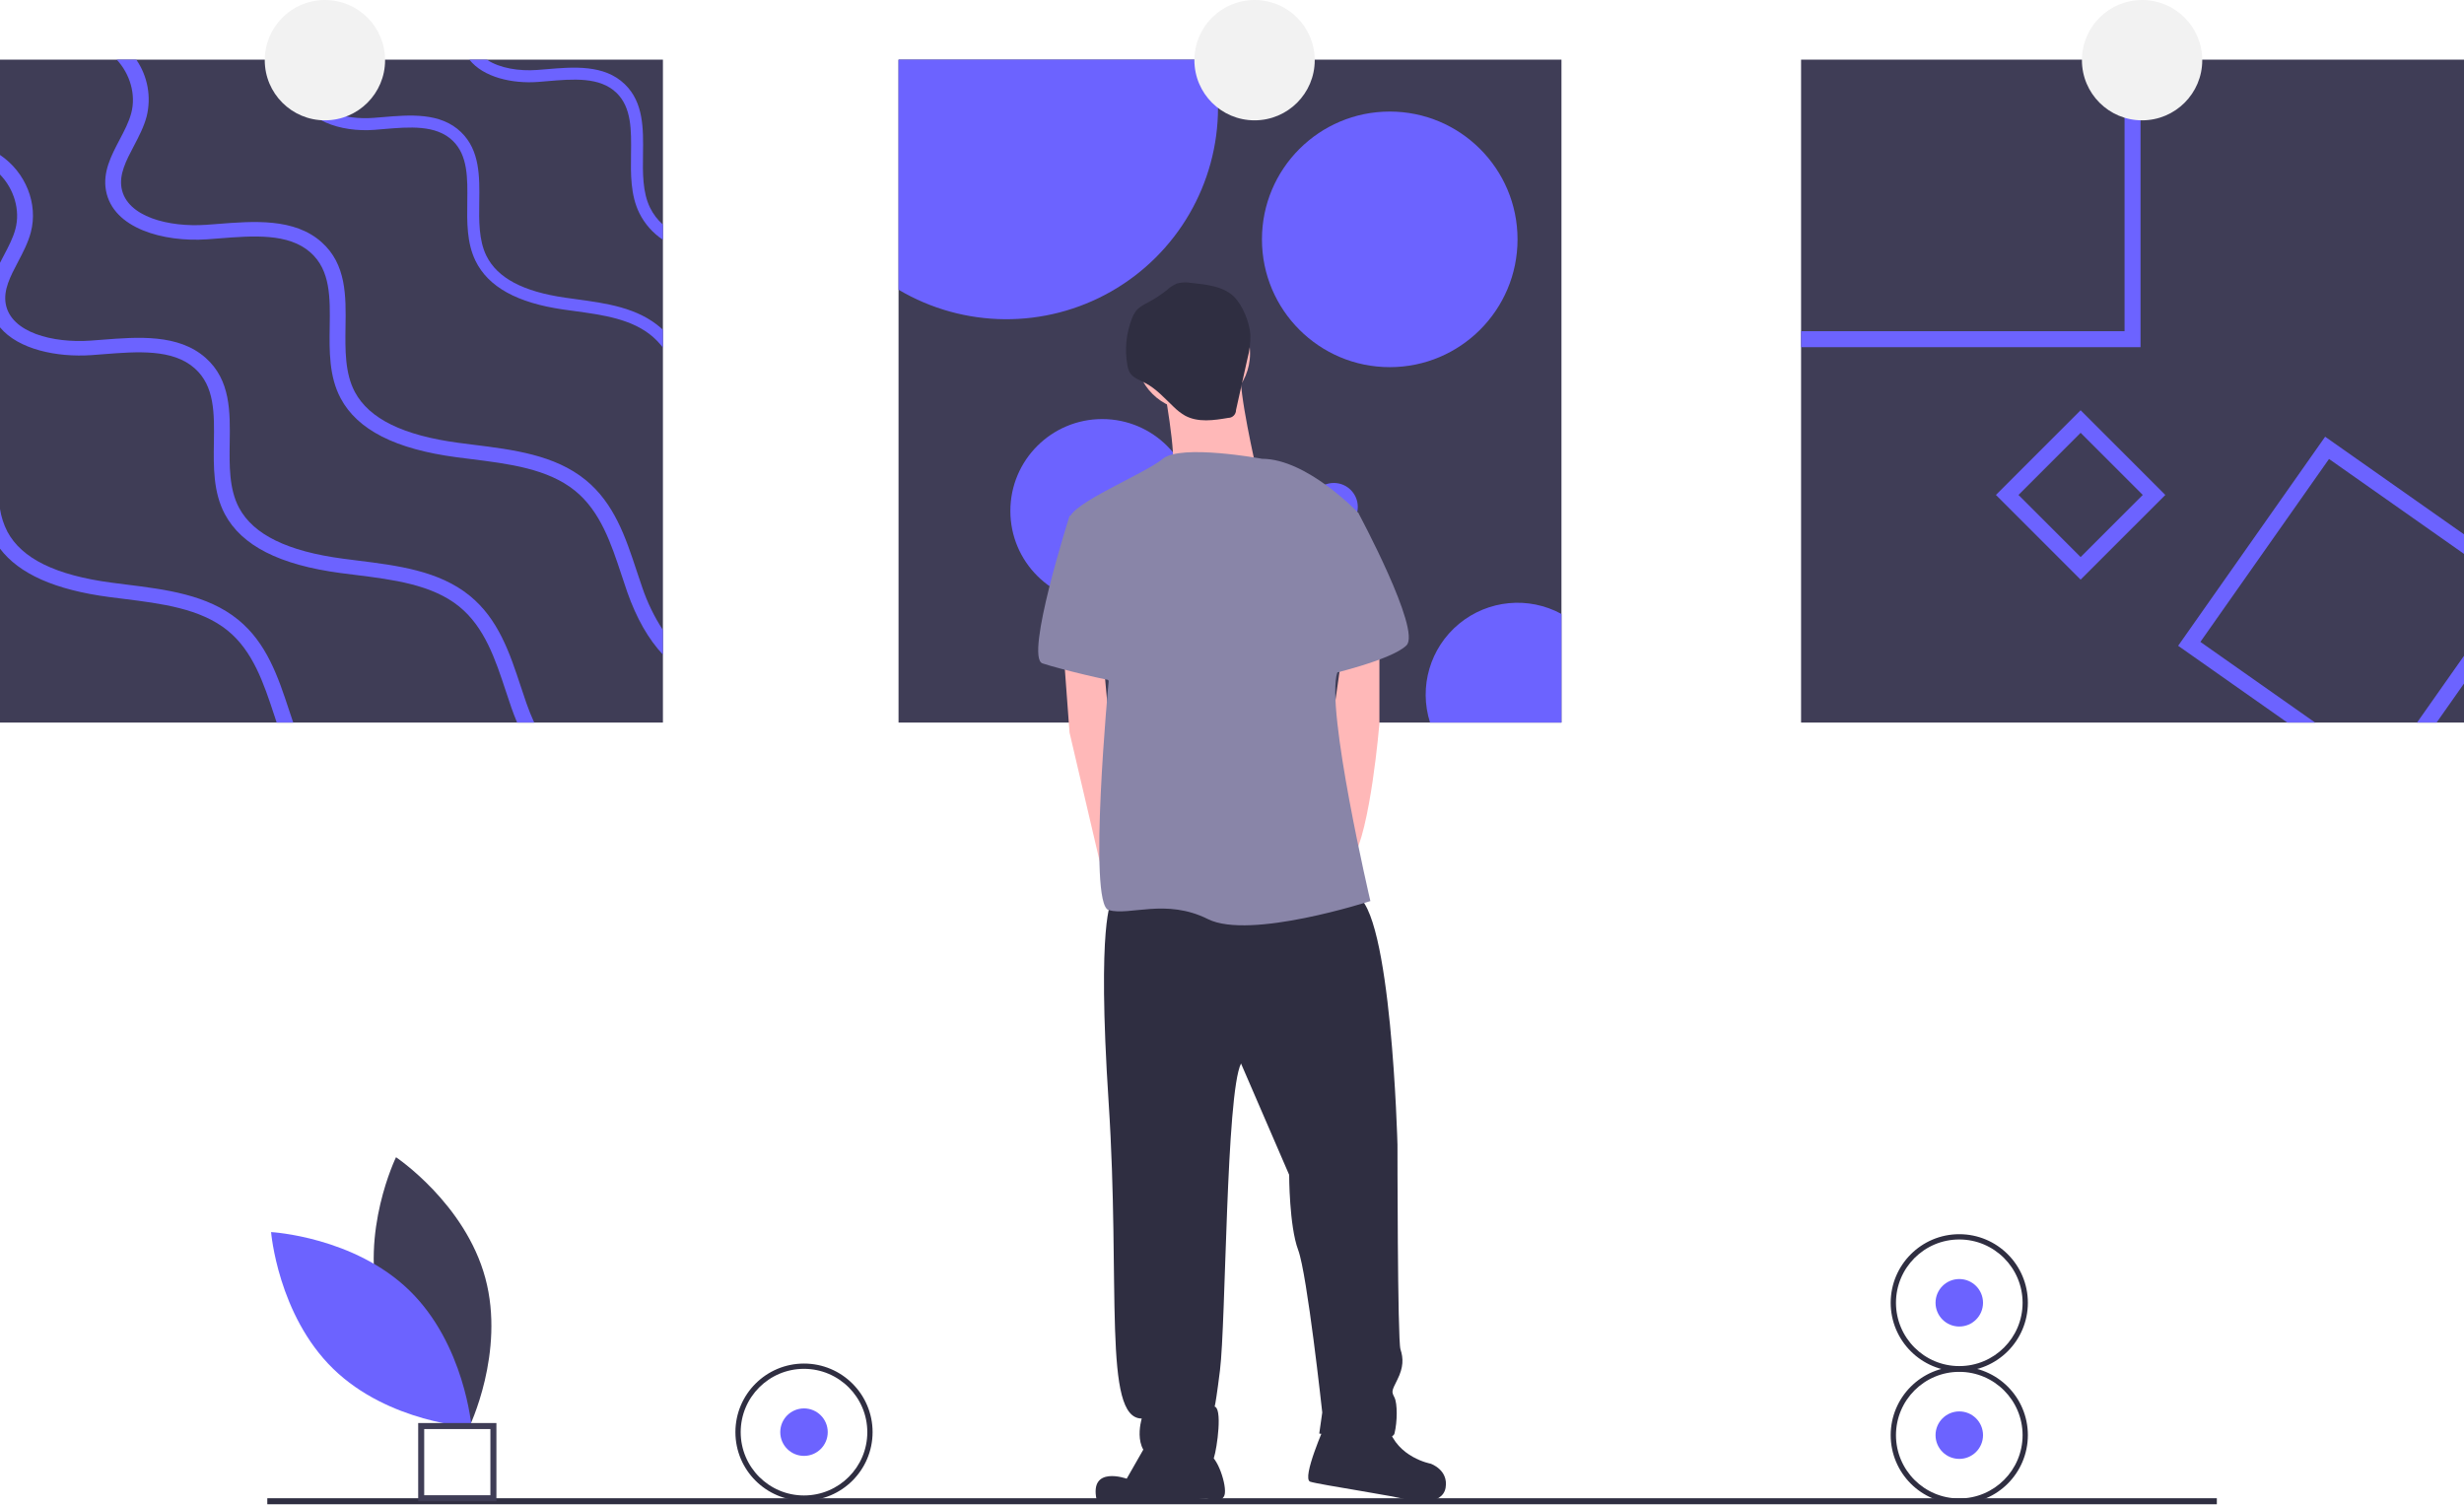
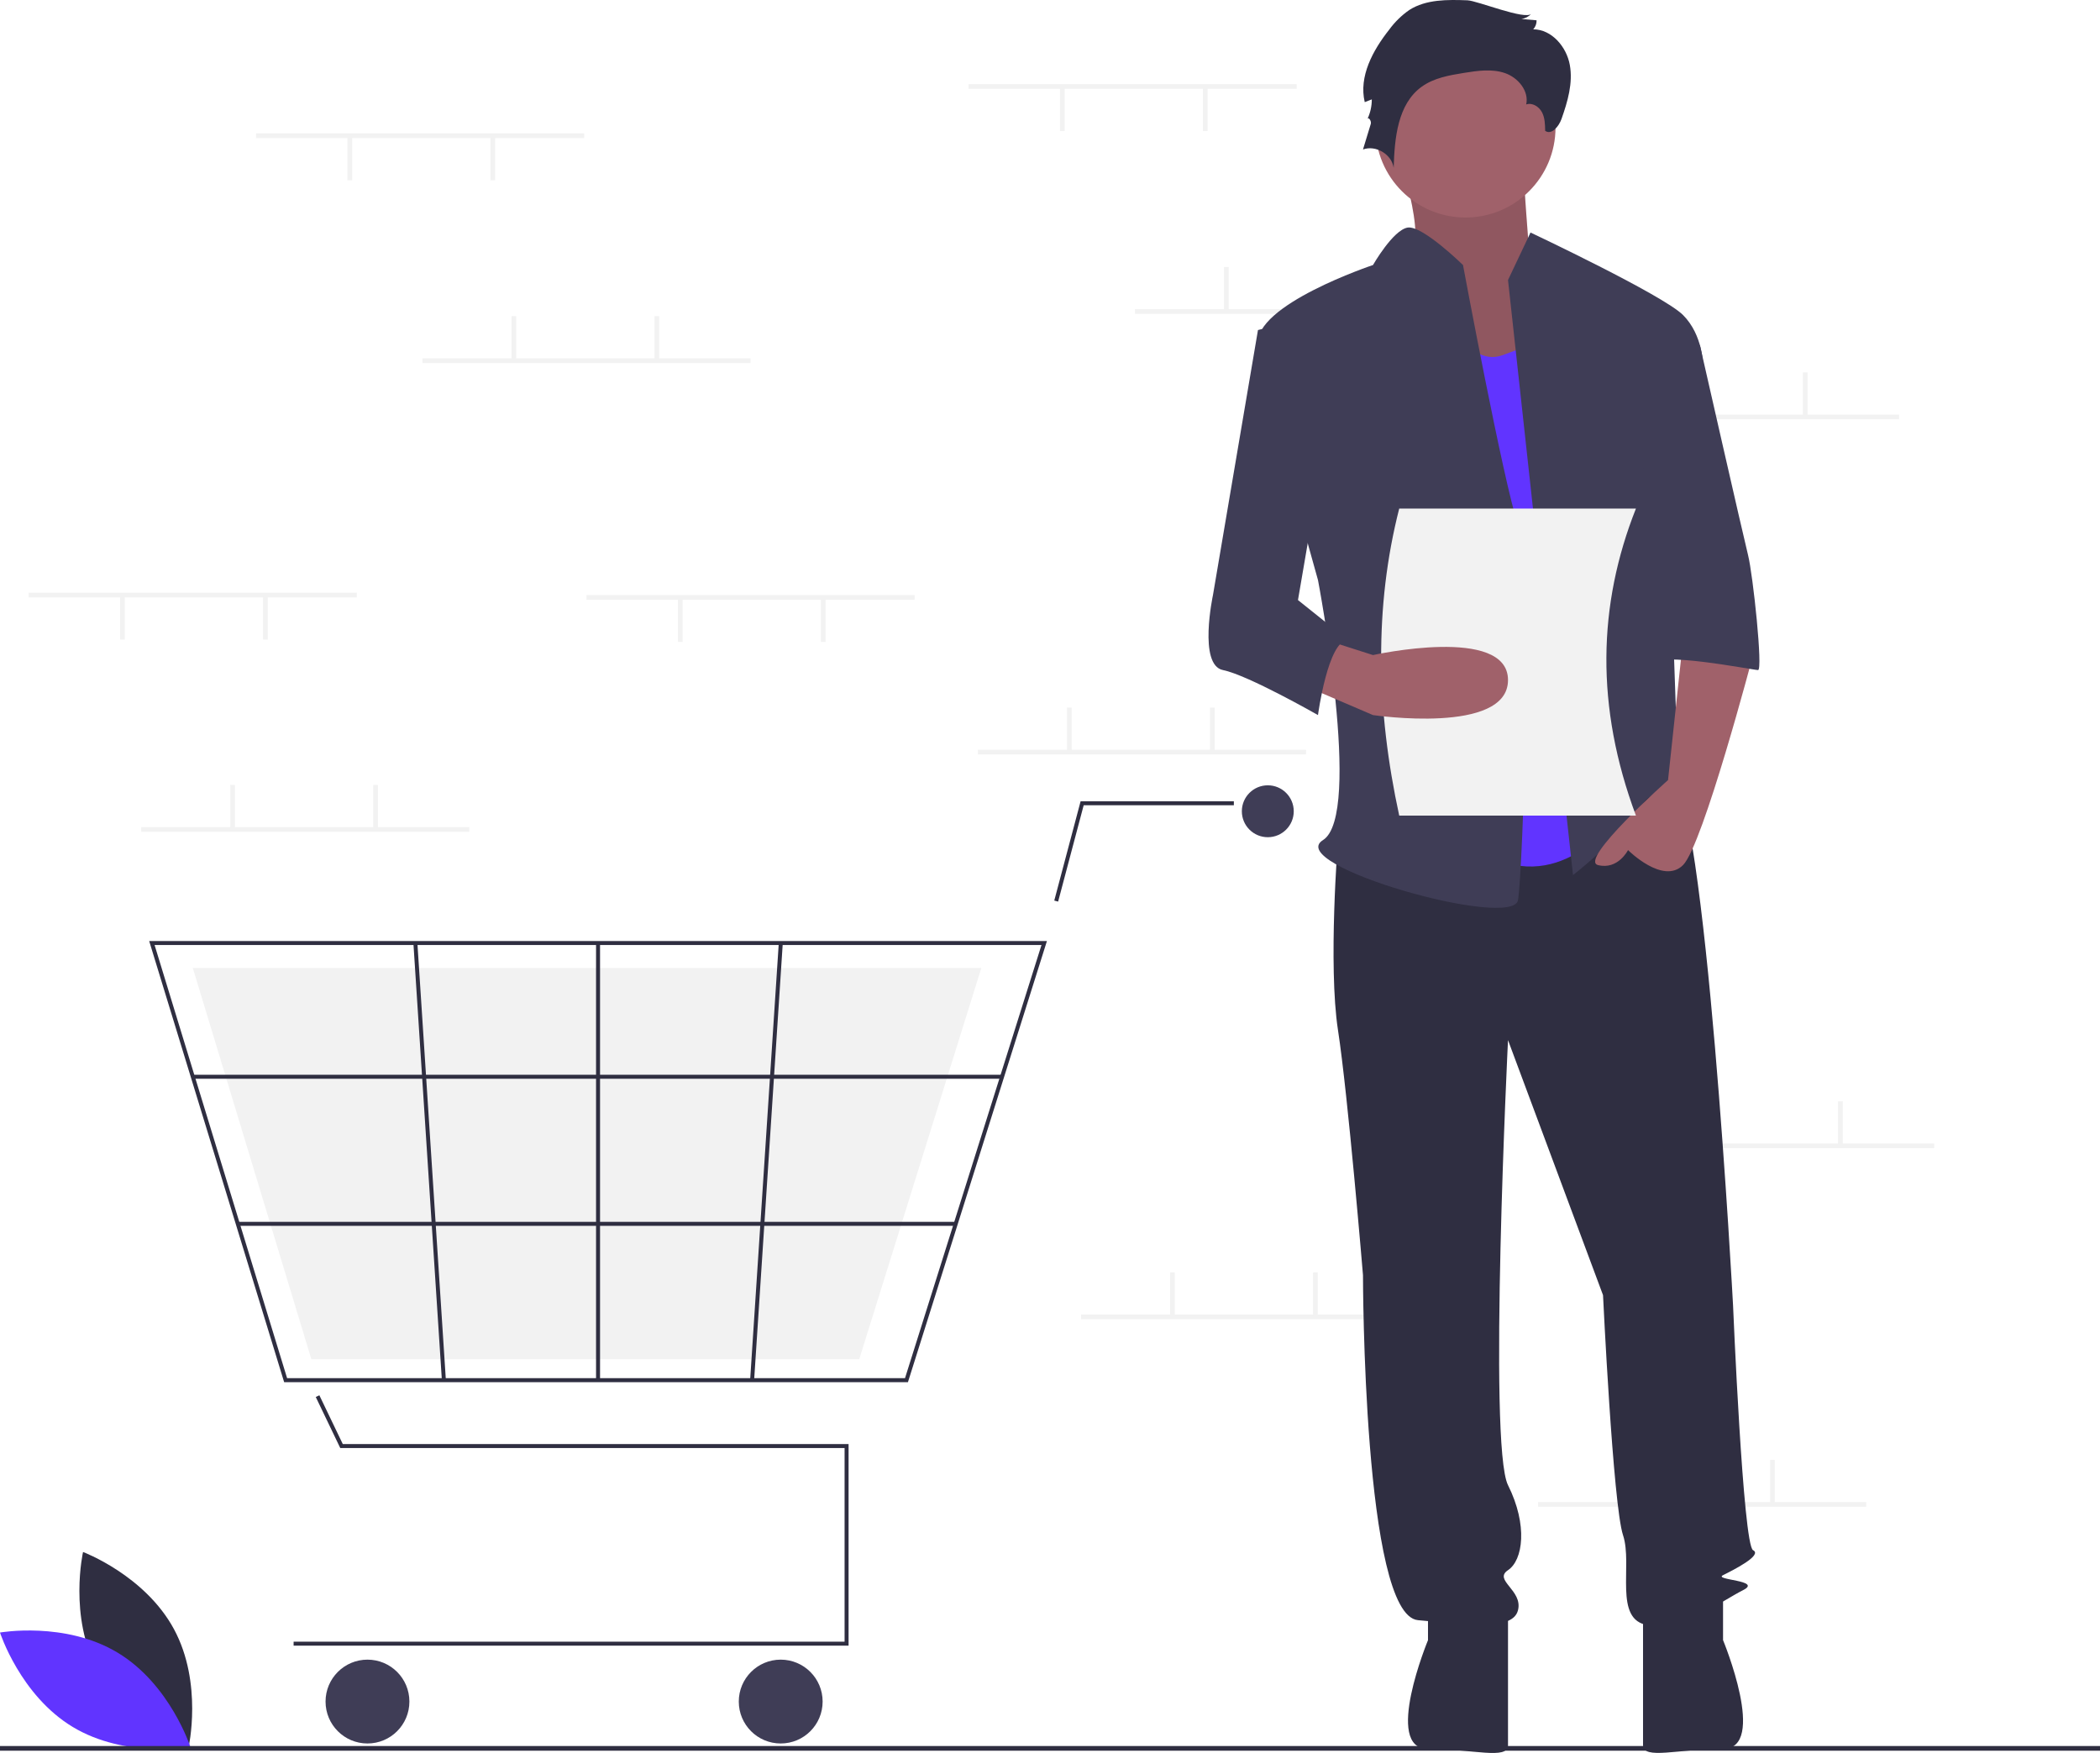
- <svg xmlns="http://www.w3.org/2000/svg" data-name="Layer 1" width="1046" height="638.584" viewBox="0 0 1046 638.584">
-   <path d="M238.231,685.353c8.565,31.662,37.903,51.271,37.903,51.271s15.451-31.725,6.886-63.387-37.903-51.271-37.903-51.271S229.666,653.692,238.231,685.353Z" transform="translate(-77 -130.7082)" fill="#3f3d56" />
-   <path d="M250.817,678.549c23.503,22.879,26.374,58.049,26.374,58.049s-35.235-1.924-58.738-24.803-26.374-58.049-26.374-58.049S227.314,655.67,250.817,678.549Z" transform="translate(-77 -130.7082)" fill="#6c63ff" />
-   <rect x="113.474" y="636.029" width="827.604" height="2.554" fill="#2f2e41" />
-   <path d="M287.733,768.015H254.526V734.808H287.733Zm-30.652-2.554h28.098V737.363H257.081Z" transform="translate(-77 -130.7082)" fill="#3f3d56" />
-   <rect y="25.322" width="281.42" height="281.42" fill="#3f3d56" />
-   <path d="M358.42,226.046V232.505a29.205,29.205,0,0,1-10.036-11.376c-3.747-7.663-3.628-16.495-3.509-25.04.136-10.155.271-19.733-6.171-25.972-7.086-6.849-18.428-5.883-29.396-4.95-1.288.102-2.577.22-3.848.322-11.002.831-23.26-1.95-29.21-9.46H283.674c5.442,3.662,13.766,4.95,21.412,4.374,1.238-.085,2.509-.203,3.781-.305,11.545-.983,24.633-2.102,33.363,6.357,8.036,7.764,7.883,18.92,7.731,29.702-.119,7.951-.22,16.156,3.001,22.734A23.25,23.25,0,0,0,358.42,226.046Z" transform="translate(-77 -130.7082)" fill="#6c63ff" />
-   <path d="M358.42,270.717v7.561a32.155,32.155,0,0,0-4.137-4.459c-8.748-7.714-21.31-9.409-33.448-11.07-1.577-.204-3.119-.424-4.662-.644-19.683-2.831-31.889-9.595-37.297-20.632-3.747-7.663-3.628-16.495-3.509-25.04.136-10.155.271-19.733-6.171-25.972-7.086-6.849-18.428-5.883-29.396-4.95-1.288.102-2.577.22-3.848.322-14.139,1.068-30.363-3.831-32.584-17.072-.763-4.543.373-8.714,2.051-12.732h5.561c-1.865,4.035-3.255,7.934-2.594,11.884,1.678,10.104,15.275,13.732,27.193,12.833,1.238-.085,2.509-.203,3.781-.305,11.545-.983,24.633-2.102,33.363,6.357,8.036,7.764,7.883,18.92,7.731,29.702-.119,7.951-.22,16.156,3.001,22.734,4.611,9.426,15.546,15.258,33.448,17.835,1.526.22,3.068.441,4.611.644,12.884,1.746,26.226,3.56,36.144,12.291Q358.038,270.336,358.42,270.717Z" transform="translate(-77 -130.7082)" fill="#6c63ff" />
-   <path d="M358.42,398.17v10.443c-6.12-6.51-11.24-15.444-15.156-26.616-.831-2.373-1.628-4.798-2.424-7.222-4.391-13.274-8.934-26.989-19.75-35.754-11.562-9.358-28.125-11.426-44.146-13.427-2.051-.254-4.103-.509-6.137-.78-25.972-3.442-42.06-11.63-49.198-25.023-4.95-9.307-4.798-20.021-4.645-30.38.186-12.308.373-23.938-8.137-31.499-9.341-8.307-24.311-7.137-38.772-6.001-1.712.136-3.408.271-5.069.39-18.665,1.288-40.077-4.645-42.993-20.7-1.441-7.866,2.238-14.834,5.781-21.581,2.034-3.865,3.967-7.544,4.95-11.325,2.068-7.781-.492-16.546-6.171-22.666h8.307a29.869,29.869,0,0,1,4.391,24.124c-1.17,4.425-3.34,8.561-5.442,12.562-3.238,6.137-6.273,11.935-5.205,17.868,2.238,12.24,20.157,16.648,35.873,15.563,1.644-.119,3.323-.254,5.001-.373,15.224-1.204,32.482-2.543,44.01,7.714,10.596,9.409,10.392,22.937,10.189,36.008-.136,9.646-.288,19.598,3.95,27.583,6.086,11.409,20.53,18.496,44.146,21.632,2.0.271,4.035.526,6.069.78,17.021,2.119,34.601,4.306,47.672,14.902,12.257,9.935,17.089,24.497,21.734,38.585.797,2.407,1.594,4.781,2.407,7.137A80.351,80.351,0,0,0,358.42,398.17Z" transform="translate(-77 -130.7082)" fill="#6c63ff" />
-   <path d="M77,269.666c7.731,9.358,24.124,12.816,38.822,11.799,1.661-.119,3.357-.254,5.069-.39,14.461-1.136,29.43-2.306,38.772,6.001,8.51,7.561,8.324,19.191,8.137,31.499-.153,10.358-.305,21.073,4.645,30.38,7.137,13.393,23.226,21.581,49.198,25.023,2.034.271,4.086.526,6.137.78,16.021,2,32.584,4.069,44.146,13.427,10.816,8.765,15.359,22.48,19.75,35.754.797,2.424,1.594,4.849,2.424,7.222.763,2.187,1.577,4.272,2.424,6.29h7.256c-1.271-2.763-2.356-5.527-3.289-8.171-.814-2.356-1.611-4.73-2.407-7.137-4.645-14.088-9.477-28.651-21.734-38.585-13.071-10.596-30.651-12.783-47.672-14.902-2.034-.254-4.069-.509-6.069-.78-23.616-3.136-38.059-10.223-44.146-21.632-4.238-7.985-4.086-17.936-3.95-27.583.203-13.071.407-26.599-10.189-36.008-11.528-10.257-28.786-8.917-44.01-7.714-1.678.119-3.357.254-5.001.373-15.715,1.085-33.635-3.323-35.873-15.563-1.068-5.934,1.967-11.731,5.205-17.868,2.102-4.001,4.272-8.137,5.442-12.562,3.187-12.104-2.187-25.514-13.088-32.838v8.307c5.95,6.137,8.663,15.105,6.561,23.073-.983,3.781-2.916,7.459-4.95,11.325-.542,1.034-1.085,2.051-1.611,3.102Z" transform="translate(-77 -130.7082)" fill="#6c63ff" />
-   <path d="M201.486,437.45h-7.035c-.373-1.102-.729-2.221-1.102-3.34-4.391-13.274-8.934-26.989-19.75-35.754-11.562-9.358-28.125-11.426-44.146-13.427-2.051-.254-4.103-.509-6.137-.78C100.395,381.115,85.154,374.368,77,363.62V346.751a31.994,31.994,0,0,0,3.136,9.663c6.086,11.409,20.53,18.496,44.146,21.632,2.0.271,4.035.526,6.069.78,17.021,2.119,34.601,4.306,47.672,14.902,12.257,9.935,17.089,24.497,21.734,38.585C200.333,434.042,200.893,435.755,201.486,437.45Z" transform="translate(-77 -130.7082)" fill="#6c63ff" />
-   <rect x="381.442" y="25.322" width="281.42" height="281.42" fill="#3f3d56" />
-   <path d="M594.066,176.374a89.858,89.858,0,0,1-135.624,77.323V156.03H591.744A89.308,89.308,0,0,1,594.066,176.374Z" transform="translate(-77 -130.7082)" fill="#6c63ff" />
-   <circle cx="589.964" cy="101.61" r="54.25" fill="#6c63ff" />
-   <circle cx="467.903" cy="216.891" r="38.992" fill="#6c63ff" />
-   <path d="M739.862,391.338v46.112H684.07a38.995,38.995,0,0,1,55.792-46.112Z" transform="translate(-77 -130.7082)" fill="#6c63ff" />
-   <circle cx="566.23" cy="215.195" r="10.172" fill="#6c63ff" />
-   <rect x="764.58" y="25.322" width="281.42" height="281.42" fill="#3f3d56" />
-   <path d="M978.9,156.03V271.31H841.58v6.781H985.681V156.03Z" transform="translate(-77 -130.7082)" fill="#6c63ff" />
-   <path d="M1111.353,437.45,1123,420.887V409.104l-19.937,28.345Zm-47.299-121.35-62.404,88.749,46.367,32.601h11.782l-48.706-34.245,54.606-77.662L1123,365.84v-8.29Z" transform="translate(-77 -130.7082)" fill="#6c63ff" />
-   <path d="M960.251,304.86l-35.957,35.957L960.251,376.775l35.957-35.957Zm-26.379,35.957,26.379-26.379,26.379,26.379-26.379,26.379Z" transform="translate(-77 -130.7082)" fill="#6c63ff" />
-   <circle cx="137.934" cy="25.543" r="25.543" fill="#f2f2f2" />
-   <circle cx="532.579" cy="25.543" r="25.543" fill="#f2f2f2" />
-   <circle cx="909.343" cy="25.543" r="25.543" fill="#f2f2f2" />
-   <circle cx="506.397" cy="150.067" r="24.266" fill="#ffb8b8" />
-   <path d="M570.625,292.27s6.386,33.206,3.832,39.592,35.761-2.554,35.761-2.554-7.663-33.206-6.386-40.869S570.625,292.27,570.625,292.27Z" transform="translate(-77 -130.7082)" fill="#ffb8b8" />
-   <polygon points="451.479 276.507 454.033 310.99 466.71 365.146 470.636 379.957 477.022 356.968 470.636 304.604 468.467 281.029 451.479 276.507" fill="#ffb8b8" />
-   <path d="M662.581,402.106v35.761s-3.832,45.978-11.495,57.473-10.217-45.978-10.217-45.978l6.005-42.147Z" transform="translate(-77 -130.7082)" fill="#ffb8b8" />
-   <path d="M548.913,513.22s-6.386,7.663-1.277,85.57S545.082,732.893,561.685,732.893c0,0-5.109,16.603,8.94,17.88s20.435,2.554,21.712-1.277,3.832-21.712,0-21.712c0,0,0,5.109,2.554-15.326s2.554-117.499,8.94-130.271L624.266,629.442s0,21.712,3.832,31.929,10.217,68.967,10.217,68.967l-1.277,8.94s30.652,5.109,31.929,0,1.277-12.772,0-15.326-1.277-2.554,1.277-7.663,2.554-8.94,1.277-12.772-1.277-86.847-1.277-86.847-2.554-100.896-17.88-106.005S548.913,513.22,548.913,513.22Z" transform="translate(-77 -130.7082)" fill="#2f2e41" />
-   <path d="M565.516,740.556,555.299,758.436s-15.965-5.747-12.772,8.94c27.459,1.916,46.617-.639,46.617-.639s6.386,2.554,7.663-1.277-3.193-17.242-7.024-17.242S565.516,740.556,565.516,740.556Z" transform="translate(-77 -130.7082)" fill="#2f2e41" />
-   <path d="M639.592,735.447s-10.217,22.989-6.386,24.266,38.315,6.386,40.869,7.663,15.326,2.554,16.603-5.109-6.386-10.217-6.386-10.217-14.049-2.554-17.88-15.326S639.592,735.447,639.592,735.447Z" transform="translate(-77 -130.7082)" fill="#2f2e41" />
-   <path d="M612.772,325.476s-34.484-6.386-42.147,0S531.033,344.634,531.033,351.02s16.603,68.967,16.603,68.967-8.94,94.51,0,97.065,24.266-5.109,42.147,3.832,68.967-7.663,68.967-7.663-19.157-81.739-14.049-97.065S653.641,348.465,653.641,348.465,631.929,325.476,612.772,325.476Z" transform="translate(-77 -130.7082)" fill="#8985a8" />
-   <path d="M539.973,347.188l-8.94,2.554s-19.158,60.027-11.495,62.581,29.375,7.663,31.929,7.663S539.973,347.188,539.973,347.188Z" transform="translate(-77 -130.7082)" fill="#8985a8" />
-   <path d="M633.206,340.802l20.435,7.663s26.821,49.81,20.435,56.195-34.484,12.772-34.484,12.772Z" transform="translate(-77 -130.7082)" fill="#8985a8" />
-   <path d="M582.66,250.803a13.716,13.716,0,0,0-6.07.268,15.828,15.828,0,0,0-4.314,2.83,50.492,50.492,0,0,1-7.376,4.887c-2.07,1.123-4.294,2.163-5.739,4.023a12.211,12.211,0,0,0-1.62,3.066,36.74,36.74,0,0,0-1.932,19.996,9.191,9.191,0,0,0,.851,2.746c1.327,2.446,4.259,3.409,6.729,4.691,4.689,2.434,8.243,6.533,12.089,10.155a23.634,23.634,0,0,0,4.777,3.681c5.487,2.991,12.193,2.016,18.352.958a3.307,3.307,0,0,0,3.301-3.339l4.862-21.866a35.673,35.673,0,0,0,1.246-9.944c-.339-5.308-3.213-12.661-7.108-16.431C596.168,252.13,588.593,251.431,582.66,250.803Z" transform="translate(-77 -130.7082)" fill="#2f2e41" />
-   <circle cx="341.31" cy="607.969" r="10.079" fill="#6c63ff" />
-   <path d="M418.31,767.793a29.116,29.116,0,1,1,29.116-29.116A29.149,29.149,0,0,1,418.31,767.793Zm0-55.992a26.876,26.876,0,1,0,26.876,26.876A26.907,26.907,0,0,0,418.31,711.801Z" transform="translate(-77 -130.7082)" fill="#2f2e41" />
-   <circle cx="831.742" cy="609.246" r="10.079" fill="#6c63ff" />
-   <path d="M908.742,769.07a29.116,29.116,0,1,1,29.116-29.116A29.149,29.149,0,0,1,908.742,769.07Zm0-55.992a26.876,26.876,0,1,0,26.876,26.876A26.907,26.907,0,0,0,908.742,713.078Z" transform="translate(-77 -130.7082)" fill="#2f2e41" />
-   <circle cx="831.742" cy="553.051" r="10.079" fill="#6c63ff" />
-   <path d="M908.742,712.875a29.116,29.116,0,1,1,29.116-29.116A29.149,29.149,0,0,1,908.742,712.875Zm0-55.992a26.876,26.876,0,1,0,26.876,26.876A26.907,26.907,0,0,0,908.742,656.883Z" transform="translate(-77 -130.7082)" fill="#2f2e41" />
+ <svg xmlns="http://www.w3.org/2000/svg" data-name="Layer 1" width="896" height="747.971" viewBox="0 0 896 747.971">
+   <path d="M193.634,788.752c12.428,23.049,38.806,32.944,38.806,32.944s6.227-27.475-6.201-50.524-38.806-32.944-38.806-32.944S181.206,765.703,193.634,788.752Z" transform="translate(-152 -76.01429)" fill="#2f2e41" />
+   <path d="M202.177,781.169c22.438,13.5,31.08,40.314,31.08,40.314s-27.738,4.927-50.177-8.573S152,772.596,152,772.596,179.738,767.67,202.177,781.169Z" transform="translate(-152 -76.01429)" fill="#6134ff" />
+   <rect x="413.248" y="35.908" width="140" height="2" fill="#f2f2f2" />
+   <rect x="513.249" y="37.408" width="2" height="18.5" fill="#f2f2f2" />
+   <rect x="452.248" y="37.408" width="2" height="18.5" fill="#f2f2f2" />
+   <rect x="484.248" y="131.908" width="140" height="2" fill="#f2f2f2" />
+   <rect x="522.249" y="113.908" width="2" height="18.5" fill="#f2f2f2" />
+   <rect x="583.249" y="113.908" width="2" height="18.5" fill="#f2f2f2" />
+   <rect x="670.249" y="176.908" width="140" height="2" fill="#f2f2f2" />
+   <rect x="708.249" y="158.908" width="2" height="18.5" fill="#f2f2f2" />
+   <rect x="769.249" y="158.908" width="2" height="18.5" fill="#f2f2f2" />
+   <rect x="656.249" y="640.908" width="140" height="2" fill="#f2f2f2" />
+   <rect x="694.249" y="622.908" width="2" height="18.5" fill="#f2f2f2" />
+   <rect x="755.249" y="622.908" width="2" height="18.5" fill="#f2f2f2" />
+   <rect x="417.248" y="319.908" width="140" height="2" fill="#f2f2f2" />
+   <rect x="455.248" y="301.908" width="2" height="18.5" fill="#f2f2f2" />
+   <rect x="516.249" y="301.908" width="2" height="18.5" fill="#f2f2f2" />
+   <rect x="461.248" y="560.908" width="140" height="2" fill="#f2f2f2" />
+   <rect x="499.248" y="542.908" width="2" height="18.5" fill="#f2f2f2" />
+   <rect x="560.249" y="542.908" width="2" height="18.5" fill="#f2f2f2" />
+   <rect x="685.249" y="487.908" width="140" height="2" fill="#f2f2f2" />
+   <rect x="723.249" y="469.908" width="2" height="18.5" fill="#f2f2f2" />
+   <rect x="784.249" y="469.908" width="2" height="18.5" fill="#f2f2f2" />
+   <polygon points="362.06 702.184 125.274 702.184 125.274 700.481 360.356 700.481 360.356 617.861 145.18 617.861 134.727 596.084 136.263 595.347 146.252 616.157 362.06 616.157 362.06 702.184" fill="#2f2e41" />
+   <circle cx="156.789" cy="726.033" r="17.887" fill="#3f3d56" />
+   <circle cx="333.101" cy="726.033" r="17.887" fill="#3f3d56" />
+   <circle cx="540.927" cy="346.153" r="11.073" fill="#3f3d56" />
+   <path d="M539.385,665.767H273.237L215.648,477.531H598.693l-.349,1.108Zm-264.889-1.704H538.136l58.234-184.83H217.951Z" transform="translate(-152 -76.01429)" fill="#2f2e41" />
+   <polygon points="366.61 579.958 132.842 579.958 82.26 413.015 418.701 413.015 418.395 413.998 366.61 579.958" fill="#f2f2f2" />
+   <polygon points="451.465 384.7 449.818 384.263 461.059 341.894 526.448 341.894 526.448 343.598 462.37 343.598 451.465 384.7" fill="#2f2e41" />
+   <rect x="82.258" y="458.584" width="345.293" height="1.704" fill="#2f2e41" />
+   <rect x="101.459" y="521.344" width="306.319" height="1.704" fill="#2f2e41" />
+   <rect x="254.314" y="402.368" width="1.704" height="186.533" fill="#2f2e41" />
+   <rect x="385.557" y="570.797" width="186.929" height="1.704" transform="translate(-274.7392 936.235) rotate(-86.24919)" fill="#2f2e41" />
+   <rect x="334.457" y="478.185" width="1.704" height="186.929" transform="translate(-188.4687 -52.99638) rotate(-3.729)" fill="#2f2e41" />
+   <rect y="745" width="896" height="2" fill="#2f2e41" />
+   <path d="M747.411,137.89s14.618,41.606,5.622,48.007S783.394,244.573,783.394,244.573l47.229-12.802-25.863-43.74s-3.373-43.74-3.373-50.141S747.411,137.89,747.411,137.89Z" transform="translate(-152 -76.01429)" fill="#a0616a" />
+   <path d="M747.411,137.89s14.618,41.606,5.622,48.007S783.394,244.573,783.394,244.573l47.229-12.802-25.863-43.74s-3.373-43.74-3.373-50.141S747.411,137.89,747.411,137.89Z" transform="translate(-152 -76.01429)" opacity="0.1" />
+   <path d="M722.874,434.468s-4.267,53.341,0,81.079,10.668,104.549,10.668,104.549,0,145.089,23.47,147.222,40.539,4.267,42.673-4.267-10.668-12.802-4.267-17.069,8.535-19.203,0-36.272,0-189.895,0-189.895l40.539,108.816s4.267,89.614,8.535,102.415-4.267,36.272,10.668,38.406,32.005-10.668,40.539-14.936-12.802-4.267-8.535-6.401,17.069-8.535,12.802-10.668-8.535-104.549-8.535-104.549S879.697,414.199,864.762,405.664s-24.537,6.166-24.537,6.166Z" transform="translate(-152 -76.01429)" fill="#2f2e41" />
+   <path d="M761.279,758.784v17.069s-19.203,46.399,0,46.399,34.138,4.808,34.138-1.593V763.051Z" transform="translate(-152 -76.01429)" fill="#2f2e41" />
+   <path d="M887.165,758.754v17.069s19.203,46.399,0,46.399-34.138,4.808-34.138-1.593V763.021Z" transform="translate(-152 -76.01429)" fill="#2f2e41" />
+   <circle cx="625.282" cy="54.408" r="38.406" fill="#a0616a" />
+   <path d="M765.547,201.9s10.668,32.005,27.738,25.604l17.069-6.401L840.225,425.934s-23.47,34.138-57.609,12.802S765.547,201.9,765.547,201.9Z" transform="translate(-152 -76.01429)" fill="#6134ff" />
+   <path d="M795.418,195.499l9.601-20.27s56.542,26.671,65.076,35.205,8.535,21.337,8.535,21.337l-14.936,53.341s4.267,117.351,4.267,121.618,14.936,27.738,4.267,19.203-12.802-17.069-21.337-4.267-27.738,27.738-27.738,27.738Z" transform="translate(-152 -76.01429)" fill="#3f3d56" />
+   <path d="M870.096,349.122l-6.401,59.742s-38.406,34.138-29.871,36.272,12.802-6.401,12.802-6.401,14.936,14.936,23.47,6.401S899.967,355.523,899.967,355.523Z" transform="translate(-152 -76.01429)" fill="#a0616a" />
+   <path d="M778.1,76.144c-8.514-.304-17.625-.455-24.804,4.133a36.313,36.313,0,0,0-8.572,8.392c-6.992,8.838-13.033,19.959-10.436,30.925l3.016-1.176a19.751,19.751,0,0,1-1.905,8.463c.425-1.235,1.847.762,1.466,2.011L733.543,139.792c5.462-2.002,12.257,2.052,13.088,7.81.38-12.661,1.693-27.18,11.964-34.593,5.18-3.739,11.735-4.88,18.042-5.894,5.818-.935,11.918-1.827,17.491.089s10.319,7.615,9.055,13.371c2.57-.885,5.444.906,6.713,3.309s1.337,5.237,1.375,7.955c2.739,1.936,5.856-1.908,6.973-5.071,2.62-7.424,4.949-15.327,3.538-23.073s-7.723-15.148-15.596-15.174a5.467,5.467,0,0,0,1.422-3.849l-6.489-.548a7.172,7.172,0,0,0,4.286-2.26C802.798,84.731,782.313,76.295,778.1,76.144Z" transform="translate(-152 -76.01429)" fill="#2f2e41" />
+   <path d="M776.215,189.098s-17.369-17.021-23.62-15.978S737.809,189.098,737.809,189.098s-51.208,17.069-49.074,34.138S714.339,323.518,714.339,323.518s19.203,100.282,2.134,110.95,81.079,38.406,83.213,25.604,6.401-140.821,0-160.024S776.215,189.098,776.215,189.098Z" transform="translate(-152 -76.01429)" fill="#3f3d56" />
+   <path d="M850.893,223.236h26.383S895.7,304.315,897.833,312.85s6.401,49.074,4.267,49.074-44.807-8.535-44.807-2.134Z" transform="translate(-152 -76.01429)" fill="#3f3d56" />
+   <path d="M850,424.014H749c-9.856-45.34-10.68-89.146,0-131H850C833.701,334.115,832.682,377.621,850,424.014Z" transform="translate(-152 -76.01429)" fill="#f2f2f2" />
+   <path d="M707.938,368.325,737.809,381.127s57.609,8.535,57.609-14.936-57.609-10.668-57.609-10.668L718.605,349.383Z" transform="translate(-152 -76.01429)" fill="#a0616a" />
+   <path d="M714.339,210.435l-25.604,6.401L669.532,329.919s-6.401,29.871,4.267,32.005S714.339,381.127,714.339,381.127s4.267-32.005,12.802-32.005L705.804,332.053,718.606,257.375Z" transform="translate(-152 -76.01429)" fill="#3f3d56" />
+   <rect x="60.248" y="352.908" width="140" height="2" fill="#f2f2f2" />
+   <rect x="98.249" y="334.908" width="2" height="18.5" fill="#f2f2f2" />
+   <rect x="159.249" y="334.908" width="2" height="18.5" fill="#f2f2f2" />
+   <rect x="109.249" y="56.908" width="140" height="2" fill="#f2f2f2" />
+   <rect x="209.249" y="58.408" width="2" height="18.5" fill="#f2f2f2" />
+   <rect x="148.249" y="58.408" width="2" height="18.5" fill="#f2f2f2" />
+   <rect x="250.249" y="253.908" width="140" height="2" fill="#f2f2f2" />
+   <rect x="350.248" y="255.408" width="2" height="18.5" fill="#f2f2f2" />
+   <rect x="289.248" y="255.408" width="2" height="18.5" fill="#f2f2f2" />
+   <rect x="12.248" y="252.908" width="140" height="2" fill="#f2f2f2" />
+   <rect x="112.249" y="254.408" width="2" height="18.5" fill="#f2f2f2" />
+   <rect x="51.248" y="254.408" width="2" height="18.5" fill="#f2f2f2" />
+   <rect x="180.249" y="152.908" width="140" height="2" fill="#f2f2f2" />
+   <rect x="218.249" y="134.908" width="2" height="18.5" fill="#f2f2f2" />
+   <rect x="279.248" y="134.908" width="2" height="18.5" fill="#f2f2f2" />
</svg>
